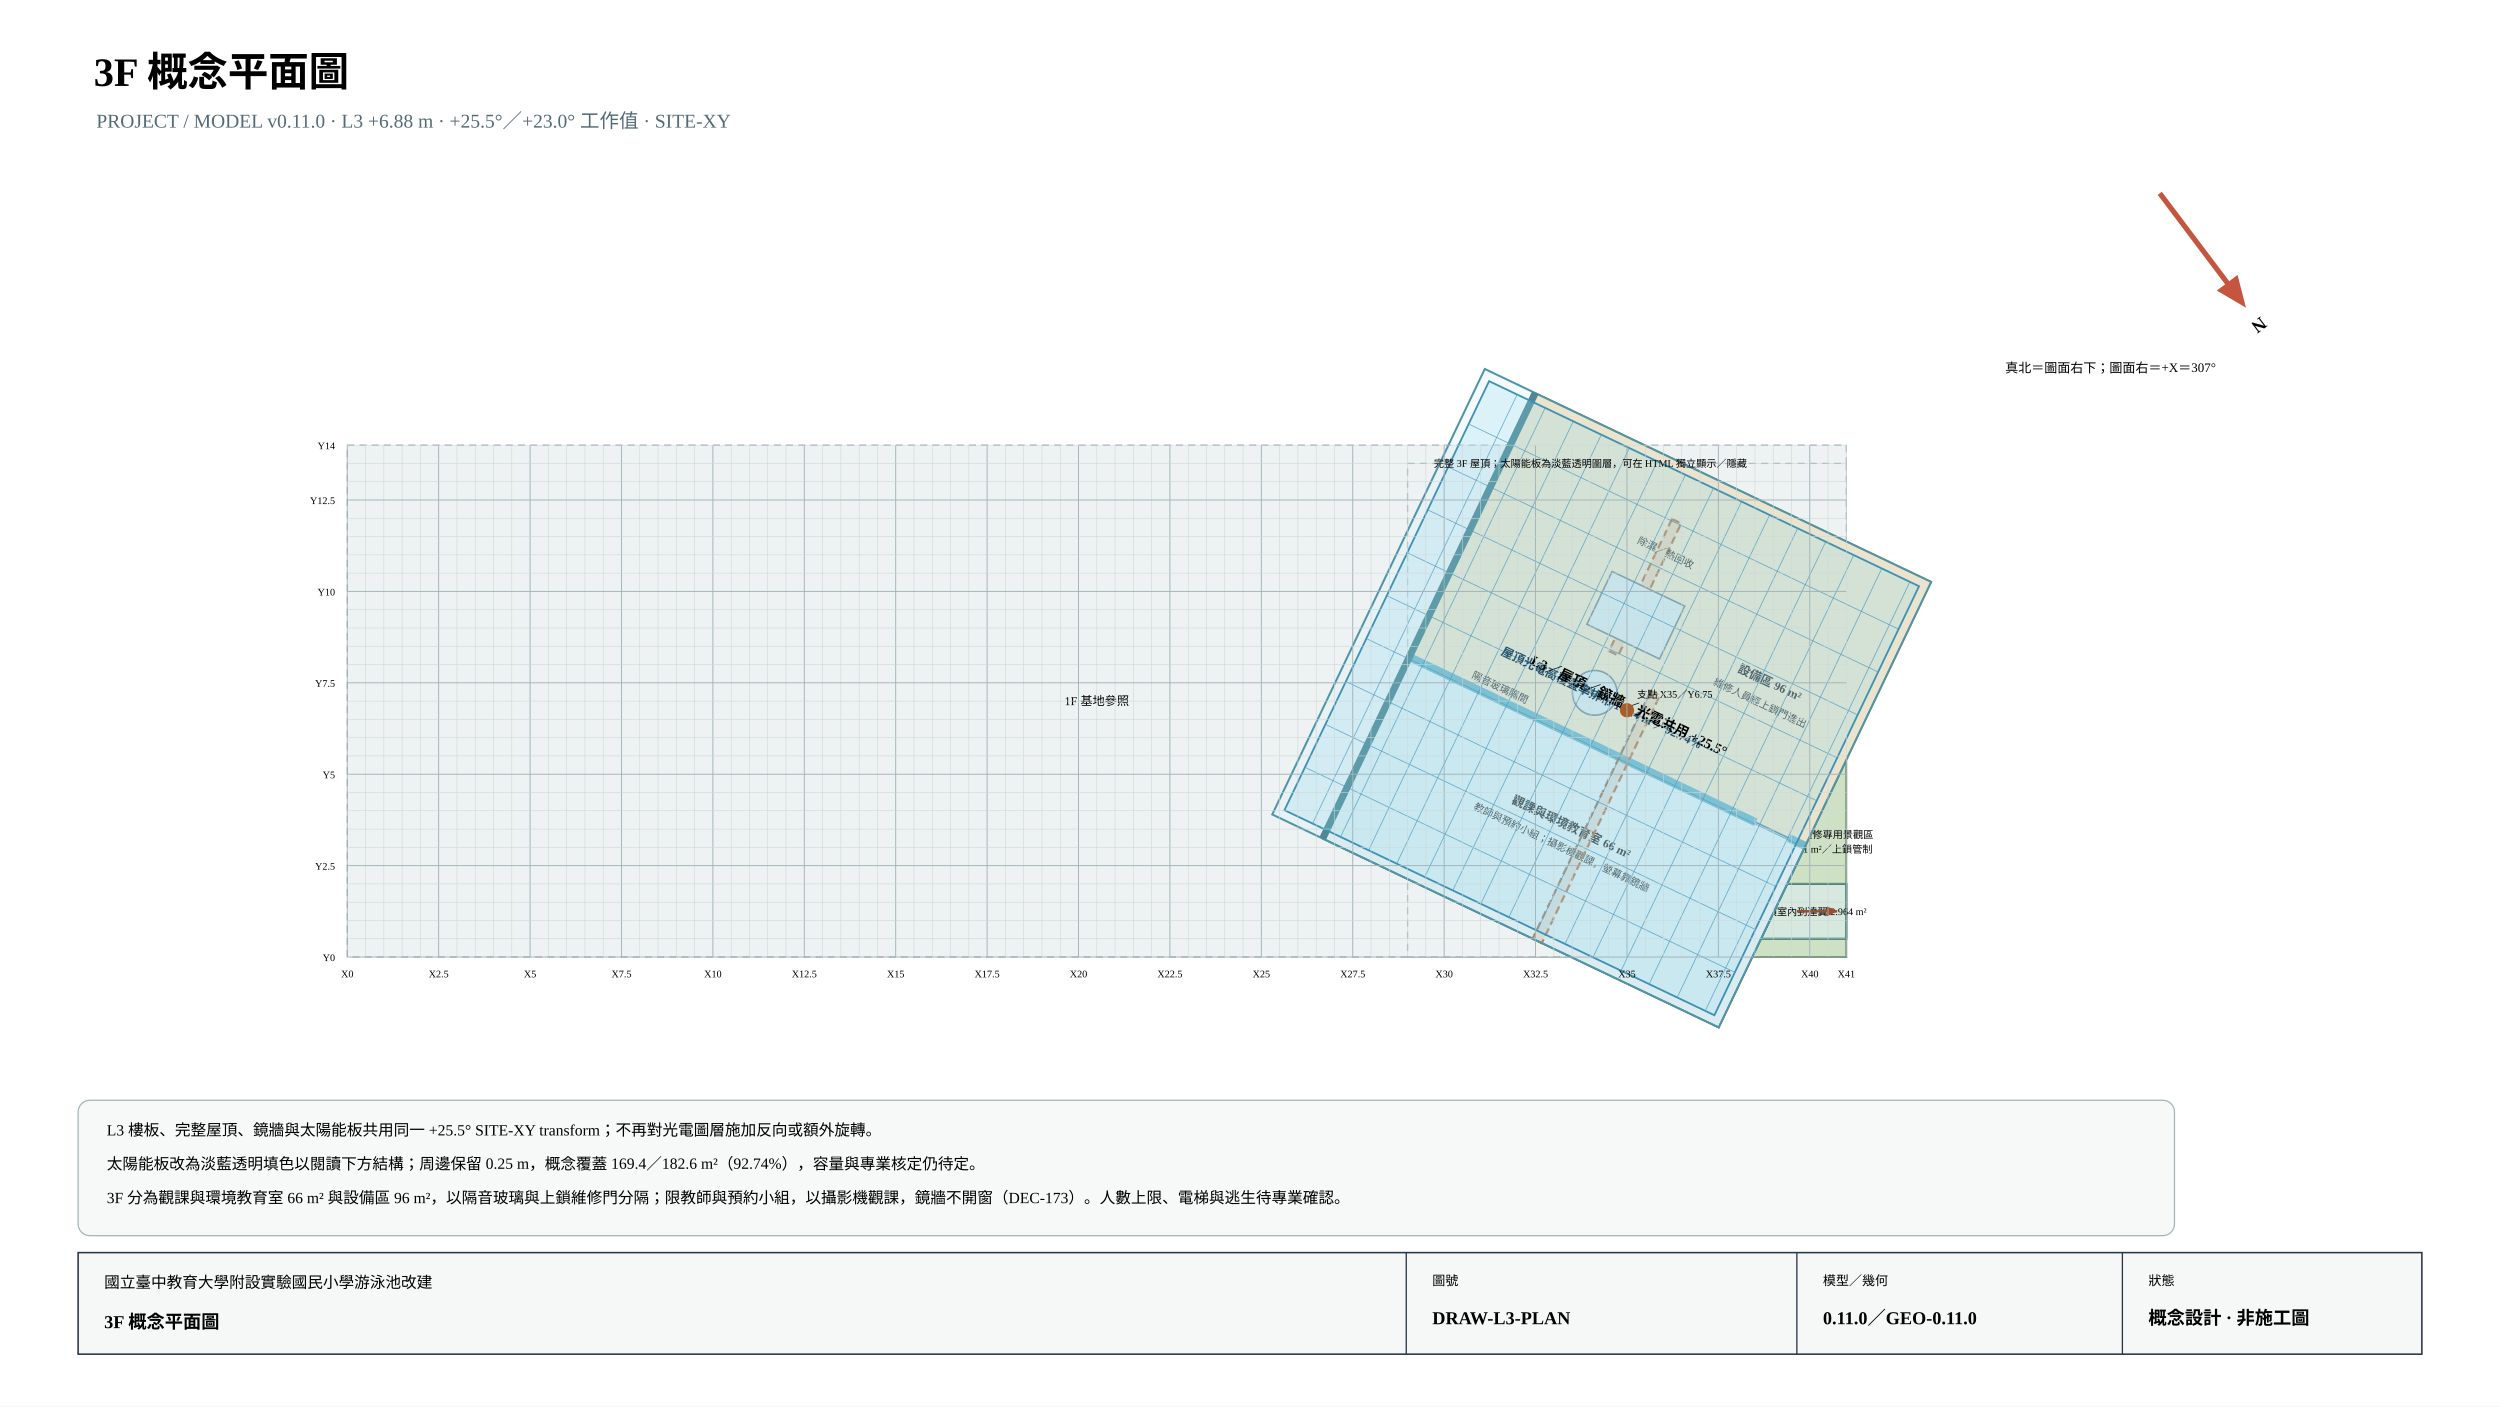
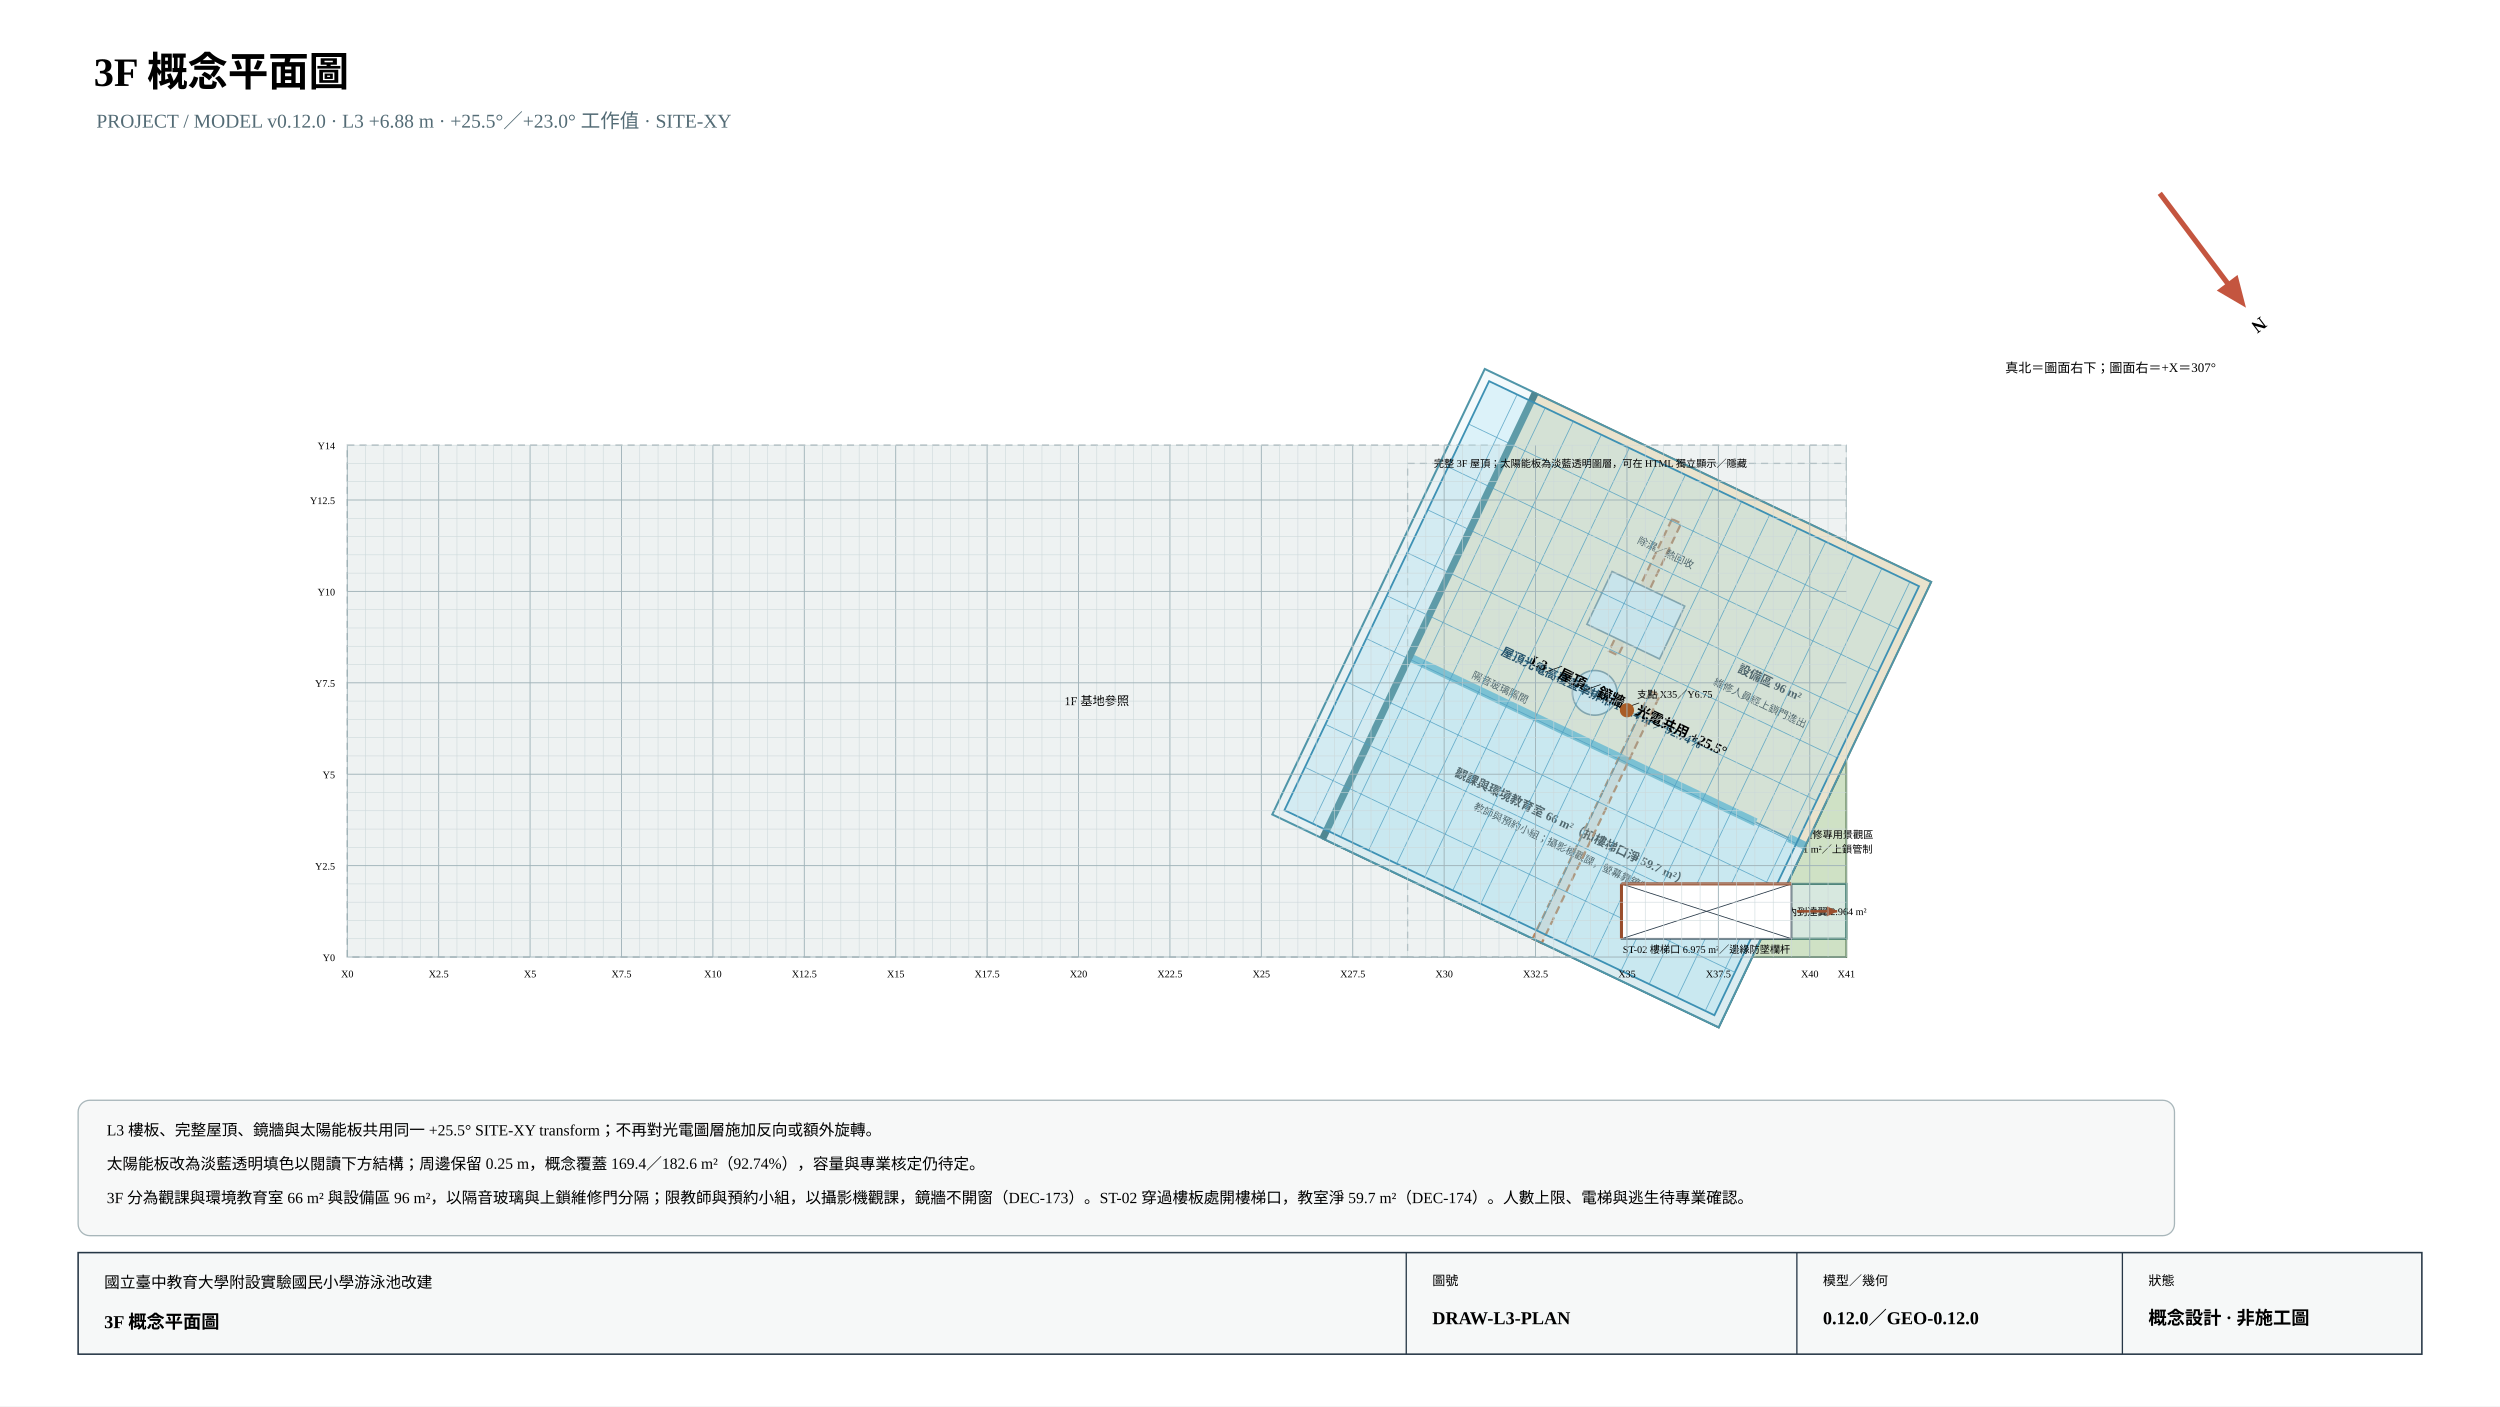
- <svg xmlns="http://www.w3.org/2000/svg" width="1920" height="1080" viewBox="0 0 1920 1080" role="img" aria-labelledby="title desc" data-model-version="0.11.0" data-active-geometry="GEO-0.11.0" data-coordinate-system="SITE-XY">
+ <svg xmlns="http://www.w3.org/2000/svg" width="1920" height="1080" viewBox="0 0 1920 1080" role="img" aria-labelledby="title desc" data-model-version="0.12.0" data-active-geometry="GEO-0.12.0" data-coordinate-system="SITE-XY">
  <style>
  :where(.dw-sheet) text{font-family:"Noto Sans TC","Microsoft JhengHei",sans-serif;fill:#263746}.dw-title{font-size:31px;font-weight:800}.dw-subtitle{font-size:15px;fill:#536b75}.dw-label{font-size:14px;font-weight:700}.dw-small{font-size:12px}.dw-tiny{font-size:10px}.dw-grid{stroke:#cbd7da;stroke-width:.55}.dw-grid-major{stroke:#9fb2b8;stroke-width:.9}.dw-outline{fill:none;stroke:#263746;stroke-width:2}.dw-reference{fill:#eef2f2;stroke:#97a8ad;stroke-width:1.2;stroke-dasharray:7 5}.dw-pool{fill:#bfe4ef;stroke:#227698;stroke-width:2}.dw-lane{stroke:#f8fbfc;stroke-width:2;stroke-dasharray:8 5}.dw-working{fill:#f1dfbe;stroke:#a96f28;stroke-width:1.6}.dw-confirmed{fill:#d8ece4;stroke:#237c64;stroke-width:1.6}.dw-service{fill:#dbe5e6;stroke:#5b7278;stroke-width:1.6}.dw-chemical{fill:#ead9e8;stroke:#8e5a88;stroke-width:1.6}.dw-deferred{fill:#e4dbed;stroke:#7c5c98;stroke-width:1.5;stroke-dasharray:6 4}.dw-stair{fill:#d7dde0;stroke:#263746;stroke-width:1.6}.dw-structure{fill:#c3793c;fill-opacity:.18;stroke:#a95c25;stroke-width:2.2;stroke-dasharray:8 4}.dw-dim{stroke:#536b75;stroke-width:1;fill:none}.dw-title-box{fill:#f6f8f8;stroke:#263746;stroke-width:1.2}.dw-note{fill:#f7f8f8;stroke:#a8b6ba;stroke-width:1}.dw-mirror{stroke:#4f8792;stroke-width:7}.dw-roof{fill:#d8eef2;fill-opacity:.28;stroke:#4f95a8;stroke-width:2}.dw-level{stroke:#8b9ba0;stroke-width:1;stroke-dasharray:7 5}.dw-water{fill:#8fd2e6;fill-opacity:.75;stroke:#227698;stroke-width:2}.dw-wall{fill:#c9d3d4;stroke:#536b75;stroke-width:1.5}.dw-terrace{fill:#cfe1c5;stroke:#52774b;stroke-width:1.7}.dw-arrival{fill:#d7e8df;stroke:#286b5c;stroke-width:2}.dw-corridor{fill:#dcecef;stroke:#357487;stroke-width:1.6}.dw-female{fill:#e5e0ee;stroke:#76598d;stroke-width:1.6}.dw-glass-line{stroke:#3d9bb3;stroke-width:7}.dw-wall-line{stroke:#65757b;stroke-width:6}.dw-window-line{stroke:#4fa5bb;stroke-width:8}.dw-locker{fill:#cfd8d8;stroke:#64787a;stroke-width:1}.dw-counter{fill:#d7c5ab;stroke:#8a6234;stroke-width:1.5}.dw-plant{fill:#bed6b2;stroke:#52774b;stroke-width:1.3}.dw-pv{fill:#8fd9ee;fill-opacity:.24;stroke:#3d91b4;stroke-width:1.8}.dw-pv-grid{stroke:#4f9fc1;stroke-width:.8;stroke-opacity:.82}.dw-projected{fill:none;stroke:#9b6a43;stroke-width:1.5;stroke-dasharray:6 4}.dw-rain{fill:#d9e5ef;fill-opacity:.55;stroke:#6f6a96;stroke-width:1.5;stroke-dasharray:5 3}
</style>
  <g class="dw-sheet">
    <rect width="1920" height="1080" fill="#fff" />
    <text x="72" y="66" class="dw-title">3F 概念平面圖</text>
-     <text x="74" y="98" class="dw-subtitle">PROJECT / MODEL v0.11.0 · L3 +6.88 m · +25.5°／+23.0° 工作值 · SITE-XY</text>
+     <text x="74" y="98" class="dw-subtitle">PROJECT / MODEL v0.12.0 · L3 +6.88 m · +25.5°／+23.0° 工作值 · SITE-XY</text>
    <g data-north-plan-direction="lower-right" data-north-rotation="143" transform="translate(1690 190) rotate(143)">
      <line x1="0" y1="52" x2="0" y2="-38" stroke="#c4553f" stroke-width="4" />
      <path d="M0 -58L-10 -34H10Z" fill="#c4553f" />
      <text x="0" y="-70" text-anchor="middle" class="dw-label">N</text>
    </g>
    <text x="1540" y="286" class="dw-tiny">真北＝圖面右下；圖面右＝+X＝307°</text>
    <g transform="translate(184.8 118.8) scale(0.78)" data-drawing-scale="fit-complete-rotated-roof">
      <g data-entity="SITE-01" data-coordinate-system="SITE-XY" data-bounds="0,41,0,14">
        <rect x="105" y="286" width="1476" height="504" class="dw-reference" />
        <text x="843" y="542" text-anchor="middle" class="dw-small">1F 基地參照</text>
      </g>
      <g data-entity="L2-PLATE-01" data-coordinate-system="SITE-XY" data-bounds="29,41,0,13.5">
        <rect x="1149" y="304" width="432" height="486" class="dw-reference" />
        <text x="1365" y="551" text-anchor="middle" class="dw-small">固定 L2 投影</text>
      </g>
      <polygon points="1488.408,790 1581,790 1581,595.888" class="dw-terrace" data-entity="L3-EXT-01" data-gross-area="6.935" />
      <text x="1557.6" y="673" text-anchor="middle" class="dw-tiny">教師／維修專用景觀區</text>
      <text x="1557.6" y="687.4" text-anchor="middle" class="dw-tiny">淨 3.971 m²／上鎖管制</text>
      <polygon points="1496.976,772 1581,772 1581,718 1522.752,718" class="dw-arrival" data-entity="Z-L3-ARRIVAL-01" data-covered="true" />
      <text x="1546.8" y="749" text-anchor="middle" class="dw-tiny">有頂室內到達翼 2.964 m²</text>
      <line x1="1532.4" y1="745" x2="1572" y2="745" stroke="#9a4e2d" stroke-width="2.5" />
      <path d="M1572 745l-10 -5v10z" fill="#9a4e2d" />
      <g data-entity="L3-ROTATED-ASSEMBLY" data-shared-plan-rotation="25.5" transform="rotate(25.5 1365 547)">
        <g data-entity="L3-PLATE-01" data-coordinate-system="SITE-XY" data-bounds="29,41,0,13.5">
          <rect x="1149" y="304" width="432" height="486" class="dw-working" />
        </g>
-         <g data-entity="Z-L3-LEARN-01" data-area="66" data-bounds="29,41,0,5.5">
+         <g data-entity="Z-L3-LEARN-01" data-area="66" data-net-area="59.739" data-bounds="29,41,0,5.5">
          <rect x="1149" y="592" width="432" height="198" class="dw-corridor" />
-           <text x="1365" y="678.4" text-anchor="middle" class="dw-small" style="font-weight:700">觀課與環境教育室 66 m²</text>
+           <text x="1365" y="678.4" text-anchor="middle" class="dw-small" style="font-weight:700">觀課與環境教育室 66 m²（扣樓梯口淨 59.7 m²）</text>
          <text x="1365" y="700" text-anchor="middle" class="dw-tiny">教師與預約小組；攝影機觀課，螢幕靠鏡牆</text>
        </g>
        <g data-entity="Z-L3-MEP-01" data-area="96" data-bounds="29,41,5.5,13.5">
          <text x="1480.2" y="466" text-anchor="middle" class="dw-small" style="font-weight:700">設備區 96 m²</text>
          <text x="1480.2" y="487.6" text-anchor="middle" class="dw-tiny">維修人員經上鎖門進出</text>
        </g>
        <g data-entity="W-L3-GLASS-01" data-maintenance-door="locked">
          <line x1="1149" y1="592" x2="1527" y2="592" class="dw-window-line" />
          <line x1="1563" y1="592" x2="1581" y2="592" class="dw-window-line" />
          <text x="1242.6" y="584" text-anchor="middle" class="dw-tiny">隔音玻璃隔間</text>
        </g>
        <g class="dw-structure">
          <rect x="1324" y="358" width="10" height="144" />
          <rect x="1378" y="520" width="10" height="270" />
        </g>
        <g>
          <rect x="1293" y="430" width="79.2" height="57.6" class="dw-service" />
          <circle cx="1329" cy="545.2" r="22" class="dw-service" />
          <text x="1332.6" y="394" text-anchor="middle" class="dw-tiny">除濕／熱回收</text>
          <text x="1329" y="549.2" text-anchor="middle" class="dw-tiny">水塔</text>
        </g>
        <g data-entity="RF-L3-01" data-area="182.628" data-complete-roof="true">
          <rect x="1093.992" y="304" width="487.008" height="486" class="dw-roof" />
        </g>
        <line x1="1149" y1="790" x2="1149" y2="304" class="dw-mirror" data-entity="F-MIR-01" />
        <g data-entity="RF-PV-RES-01" data-area="169.364" data-roof-area="182.628" data-coverage-percent="92.74" data-perimeter-setback="0.25" data-capacity-status="deferred" data-shared-plan-rotation="25.5">
          <rect x="1102.992" y="313" width="469.008" height="468" class="dw-pv" />
          <line x1="1133.592" y1="781" x2="1133.592" y2="313" class="dw-pv-grid" />
          <line x1="1164.192" y1="781" x2="1164.192" y2="313" class="dw-pv-grid" />
          <line x1="1194.792" y1="781" x2="1194.792" y2="313" class="dw-pv-grid" />
          <line x1="1225.392" y1="781" x2="1225.392" y2="313" class="dw-pv-grid" />
          <line x1="1255.992" y1="781" x2="1255.992" y2="313" class="dw-pv-grid" />
          <line x1="1286.592" y1="781" x2="1286.592" y2="313" class="dw-pv-grid" />
          <line x1="1317.192" y1="781" x2="1317.192" y2="313" class="dw-pv-grid" />
          <line x1="1347.792" y1="781" x2="1347.792" y2="313" class="dw-pv-grid" />
          <line x1="1378.392" y1="781" x2="1378.392" y2="313" class="dw-pv-grid" />
          <line x1="1408.992" y1="781" x2="1408.992" y2="313" class="dw-pv-grid" />
          <line x1="1439.592" y1="781" x2="1439.592" y2="313" class="dw-pv-grid" />
          <line x1="1470.192" y1="781" x2="1470.192" y2="313" class="dw-pv-grid" />
          <line x1="1500.792" y1="781" x2="1500.792" y2="313" class="dw-pv-grid" />
          <line x1="1531.392" y1="781" x2="1531.392" y2="313" class="dw-pv-grid" />
          <line x1="1561.992" y1="781" x2="1561.992" y2="313" class="dw-pv-grid" />
          <line x1="1102.992" y1="734.2" x2="1572" y2="734.2" class="dw-pv-grid" />
          <line x1="1102.992" y1="687.4" x2="1572" y2="687.4" class="dw-pv-grid" />
          <line x1="1102.992" y1="640.6" x2="1572" y2="640.6" class="dw-pv-grid" />
          <line x1="1102.992" y1="593.8" x2="1572" y2="593.8" class="dw-pv-grid" />
          <line x1="1102.992" y1="547" x2="1572" y2="547" class="dw-pv-grid" />
          <line x1="1102.992" y1="500.2" x2="1572" y2="500.2" class="dw-pv-grid" />
          <line x1="1102.992" y1="453.4" x2="1572" y2="453.4" class="dw-pv-grid" />
          <line x1="1102.992" y1="406.6" x2="1572" y2="406.6" class="dw-pv-grid" />
          <line x1="1102.992" y1="359.8" x2="1572" y2="359.8" class="dw-pv-grid" />
          <text x="1337.496" y="551" text-anchor="middle" class="dw-small" style="fill:#24536b;font-weight:700">屋頂光電高覆蓋率排布 169.4 m²／92.74%</text>
        </g>
        <text x="1365" y="547" text-anchor="middle" class="dw-label">L3／屋頂／鏡牆／光電共用 +25.5°</text>
+       </g>
+       <g data-entity="OP-L3-ST-02-01" data-area="6.975" data-required-headroom="1.9" data-bounds="34.85,39.5,0.5,2">
+         <rect x="1359.6" y="718" width="167.4" height="54" fill="#ffffff" stroke="#263746" stroke-width="1.6" />
+         <line x1="1359.6" y1="718" x2="1527" y2="772" stroke="#263746" stroke-width=".8" />
+         <line x1="1359.6" y1="772" x2="1527" y2="718" stroke="#263746" stroke-width=".8" />
+         <line x1="1359.6" y1="718" x2="1527" y2="718" stroke="#9a4e2d" stroke-width="3" data-guardrail="learning-room-edge" />
+         <line x1="1359.6" y1="772" x2="1359.6" y2="718" stroke="#9a4e2d" stroke-width="3" data-guardrail="learning-room-edge" />
+         <text x="1443.3" y="786" text-anchor="middle" class="dw-tiny">ST-02 樓梯口 6.975 m²／邊緣防墜欄杆</text>
      </g>
      <circle cx="1365" cy="547" r="7" fill="#a95c25" />
      <text x="1375" y="535" class="dw-tiny">支點 X35／Y6.75</text>
      <g aria-label="SITE-XY 0.5 m grid" data-grid-visible="true" data-minor-spacing="0.5" data-major-spacing="2.5">
        <line x1="105" y1="286" x2="105" y2="790" class="dw-grid-major" />
        <text x="105" y="810" text-anchor="middle" class="dw-tiny">X0</text>
        <line x1="123" y1="286" x2="123" y2="790" class="dw-grid" />
        <line x1="141" y1="286" x2="141" y2="790" class="dw-grid" />
        <line x1="159" y1="286" x2="159" y2="790" class="dw-grid" />
        <line x1="177" y1="286" x2="177" y2="790" class="dw-grid" />
        <line x1="195" y1="286" x2="195" y2="790" class="dw-grid-major" />
        <text x="195" y="810" text-anchor="middle" class="dw-tiny">X2.5</text>
        <line x1="213" y1="286" x2="213" y2="790" class="dw-grid" />
        <line x1="231" y1="286" x2="231" y2="790" class="dw-grid" />
        <line x1="249" y1="286" x2="249" y2="790" class="dw-grid" />
        <line x1="267" y1="286" x2="267" y2="790" class="dw-grid" />
        <line x1="285" y1="286" x2="285" y2="790" class="dw-grid-major" />
        <text x="285" y="810" text-anchor="middle" class="dw-tiny">X5</text>
        <line x1="303" y1="286" x2="303" y2="790" class="dw-grid" />
        <line x1="321" y1="286" x2="321" y2="790" class="dw-grid" />
        <line x1="339" y1="286" x2="339" y2="790" class="dw-grid" />
        <line x1="357" y1="286" x2="357" y2="790" class="dw-grid" />
        <line x1="375" y1="286" x2="375" y2="790" class="dw-grid-major" />
        <text x="375" y="810" text-anchor="middle" class="dw-tiny">X7.5</text>
        <line x1="393" y1="286" x2="393" y2="790" class="dw-grid" />
        <line x1="411" y1="286" x2="411" y2="790" class="dw-grid" />
        <line x1="429" y1="286" x2="429" y2="790" class="dw-grid" />
        <line x1="447" y1="286" x2="447" y2="790" class="dw-grid" />
        <line x1="465" y1="286" x2="465" y2="790" class="dw-grid-major" />
        <text x="465" y="810" text-anchor="middle" class="dw-tiny">X10</text>
        <line x1="483" y1="286" x2="483" y2="790" class="dw-grid" />
        <line x1="501" y1="286" x2="501" y2="790" class="dw-grid" />
        <line x1="519" y1="286" x2="519" y2="790" class="dw-grid" />
        <line x1="537" y1="286" x2="537" y2="790" class="dw-grid" />
        <line x1="555" y1="286" x2="555" y2="790" class="dw-grid-major" />
        <text x="555" y="810" text-anchor="middle" class="dw-tiny">X12.5</text>
        <line x1="573" y1="286" x2="573" y2="790" class="dw-grid" />
        <line x1="591" y1="286" x2="591" y2="790" class="dw-grid" />
        <line x1="609" y1="286" x2="609" y2="790" class="dw-grid" />
        <line x1="627" y1="286" x2="627" y2="790" class="dw-grid" />
        <line x1="645" y1="286" x2="645" y2="790" class="dw-grid-major" />
        <text x="645" y="810" text-anchor="middle" class="dw-tiny">X15</text>
        <line x1="663" y1="286" x2="663" y2="790" class="dw-grid" />
        <line x1="681" y1="286" x2="681" y2="790" class="dw-grid" />
        <line x1="699" y1="286" x2="699" y2="790" class="dw-grid" />
        <line x1="717" y1="286" x2="717" y2="790" class="dw-grid" />
        <line x1="735" y1="286" x2="735" y2="790" class="dw-grid-major" />
        <text x="735" y="810" text-anchor="middle" class="dw-tiny">X17.5</text>
        <line x1="753" y1="286" x2="753" y2="790" class="dw-grid" />
        <line x1="771" y1="286" x2="771" y2="790" class="dw-grid" />
        <line x1="789" y1="286" x2="789" y2="790" class="dw-grid" />
        <line x1="807" y1="286" x2="807" y2="790" class="dw-grid" />
        <line x1="825" y1="286" x2="825" y2="790" class="dw-grid-major" />
        <text x="825" y="810" text-anchor="middle" class="dw-tiny">X20</text>
        <line x1="843" y1="286" x2="843" y2="790" class="dw-grid" />
        <line x1="861" y1="286" x2="861" y2="790" class="dw-grid" />
        <line x1="879" y1="286" x2="879" y2="790" class="dw-grid" />
        <line x1="897" y1="286" x2="897" y2="790" class="dw-grid" />
        <line x1="915" y1="286" x2="915" y2="790" class="dw-grid-major" />
        <text x="915" y="810" text-anchor="middle" class="dw-tiny">X22.5</text>
        <line x1="933" y1="286" x2="933" y2="790" class="dw-grid" />
        <line x1="951" y1="286" x2="951" y2="790" class="dw-grid" />
        <line x1="969" y1="286" x2="969" y2="790" class="dw-grid" />
        <line x1="987" y1="286" x2="987" y2="790" class="dw-grid" />
        <line x1="1005" y1="286" x2="1005" y2="790" class="dw-grid-major" />
        <text x="1005" y="810" text-anchor="middle" class="dw-tiny">X25</text>
        <line x1="1023" y1="286" x2="1023" y2="790" class="dw-grid" />
        <line x1="1041" y1="286" x2="1041" y2="790" class="dw-grid" />
        <line x1="1059" y1="286" x2="1059" y2="790" class="dw-grid" />
        <line x1="1077" y1="286" x2="1077" y2="790" class="dw-grid" />
        <line x1="1095" y1="286" x2="1095" y2="790" class="dw-grid-major" />
        <text x="1095" y="810" text-anchor="middle" class="dw-tiny">X27.5</text>
        <line x1="1113" y1="286" x2="1113" y2="790" class="dw-grid" />
        <line x1="1131" y1="286" x2="1131" y2="790" class="dw-grid" />
        <line x1="1149" y1="286" x2="1149" y2="790" class="dw-grid" />
        <line x1="1167" y1="286" x2="1167" y2="790" class="dw-grid" />
        <line x1="1185" y1="286" x2="1185" y2="790" class="dw-grid-major" />
        <text x="1185" y="810" text-anchor="middle" class="dw-tiny">X30</text>
        <line x1="1203" y1="286" x2="1203" y2="790" class="dw-grid" />
        <line x1="1221" y1="286" x2="1221" y2="790" class="dw-grid" />
        <line x1="1239" y1="286" x2="1239" y2="790" class="dw-grid" />
        <line x1="1257" y1="286" x2="1257" y2="790" class="dw-grid" />
        <line x1="1275" y1="286" x2="1275" y2="790" class="dw-grid-major" />
        <text x="1275" y="810" text-anchor="middle" class="dw-tiny">X32.5</text>
        <line x1="1293" y1="286" x2="1293" y2="790" class="dw-grid" />
        <line x1="1311" y1="286" x2="1311" y2="790" class="dw-grid" />
        <line x1="1329" y1="286" x2="1329" y2="790" class="dw-grid" />
        <line x1="1347" y1="286" x2="1347" y2="790" class="dw-grid" />
        <line x1="1365" y1="286" x2="1365" y2="790" class="dw-grid-major" />
        <text x="1365" y="810" text-anchor="middle" class="dw-tiny">X35</text>
        <line x1="1383" y1="286" x2="1383" y2="790" class="dw-grid" />
        <line x1="1401" y1="286" x2="1401" y2="790" class="dw-grid" />
        <line x1="1419" y1="286" x2="1419" y2="790" class="dw-grid" />
        <line x1="1437" y1="286" x2="1437" y2="790" class="dw-grid" />
        <line x1="1455" y1="286" x2="1455" y2="790" class="dw-grid-major" />
        <text x="1455" y="810" text-anchor="middle" class="dw-tiny">X37.5</text>
        <line x1="1473" y1="286" x2="1473" y2="790" class="dw-grid" />
        <line x1="1491" y1="286" x2="1491" y2="790" class="dw-grid" />
        <line x1="1509" y1="286" x2="1509" y2="790" class="dw-grid" />
        <line x1="1527" y1="286" x2="1527" y2="790" class="dw-grid" />
        <line x1="1545" y1="286" x2="1545" y2="790" class="dw-grid-major" />
        <text x="1545" y="810" text-anchor="middle" class="dw-tiny">X40</text>
        <line x1="1563" y1="286" x2="1563" y2="790" class="dw-grid" />
        <line x1="1581" y1="286" x2="1581" y2="790" class="dw-grid" />
        <text x="1581" y="810" text-anchor="middle" class="dw-tiny">X41</text>
        <line x1="105" y1="790" x2="1581" y2="790" class="dw-grid-major" />
        <text x="93" y="794" text-anchor="end" class="dw-tiny">Y0</text>
        <line x1="105" y1="772" x2="1581" y2="772" class="dw-grid" />
        <line x1="105" y1="754" x2="1581" y2="754" class="dw-grid" />
        <line x1="105" y1="736" x2="1581" y2="736" class="dw-grid" />
        <line x1="105" y1="718" x2="1581" y2="718" class="dw-grid" />
        <line x1="105" y1="700" x2="1581" y2="700" class="dw-grid-major" />
        <text x="93" y="704" text-anchor="end" class="dw-tiny">Y2.5</text>
        <line x1="105" y1="682" x2="1581" y2="682" class="dw-grid" />
        <line x1="105" y1="664" x2="1581" y2="664" class="dw-grid" />
        <line x1="105" y1="646" x2="1581" y2="646" class="dw-grid" />
        <line x1="105" y1="628" x2="1581" y2="628" class="dw-grid" />
        <line x1="105" y1="610" x2="1581" y2="610" class="dw-grid-major" />
        <text x="93" y="614" text-anchor="end" class="dw-tiny">Y5</text>
        <line x1="105" y1="592" x2="1581" y2="592" class="dw-grid" />
        <line x1="105" y1="574" x2="1581" y2="574" class="dw-grid" />
        <line x1="105" y1="556" x2="1581" y2="556" class="dw-grid" />
        <line x1="105" y1="538" x2="1581" y2="538" class="dw-grid" />
        <line x1="105" y1="520" x2="1581" y2="520" class="dw-grid-major" />
        <text x="93" y="524" text-anchor="end" class="dw-tiny">Y7.5</text>
        <line x1="105" y1="502" x2="1581" y2="502" class="dw-grid" />
        <line x1="105" y1="484" x2="1581" y2="484" class="dw-grid" />
        <line x1="105" y1="466" x2="1581" y2="466" class="dw-grid" />
        <line x1="105" y1="448" x2="1581" y2="448" class="dw-grid" />
        <line x1="105" y1="430" x2="1581" y2="430" class="dw-grid-major" />
        <text x="93" y="434" text-anchor="end" class="dw-tiny">Y10</text>
        <line x1="105" y1="412" x2="1581" y2="412" class="dw-grid" />
        <line x1="105" y1="394" x2="1581" y2="394" class="dw-grid" />
        <line x1="105" y1="376" x2="1581" y2="376" class="dw-grid" />
        <line x1="105" y1="358" x2="1581" y2="358" class="dw-grid" />
        <line x1="105" y1="340" x2="1581" y2="340" class="dw-grid-major" />
        <text x="93" y="344" text-anchor="end" class="dw-tiny">Y12.5</text>
        <line x1="105" y1="322" x2="1581" y2="322" class="dw-grid" />
        <line x1="105" y1="304" x2="1581" y2="304" class="dw-grid" />
        <line x1="105" y1="286" x2="1581" y2="286" class="dw-grid" />
        <text x="93" y="290" text-anchor="end" class="dw-tiny">Y14</text>
      </g>
      <text x="1329" y="307.6" text-anchor="middle" class="dw-tiny">完整 3F 屋頂；太陽能板為淡藍透明圖層，可在 HTML 獨立顯示／隱藏</text>
    </g>
    <rect x="60" y="845" width="1610" height="104" rx="9" class="dw-note" />
    <text x="82" y="872" class="dw-small">L3 樓板、完整屋頂、鏡牆與太陽能板共用同一 +25.5° SITE-XY transform；不再對光電圖層施加反向或額外旋轉。</text>
-     <text x="82" y="924" class="dw-small">3F 分為觀課與環境教育室 66 m² 與設備區 96 m²，以隔音玻璃與上鎖維修門分隔；限教師與預約小組，以攝影機觀課，鏡牆不開窗（DEC-173）。人數上限、電梯與逃生待專業確認。</text>
+     <text x="82" y="924" class="dw-small">3F 分為觀課與環境教育室 66 m² 與設備區 96 m²，以隔音玻璃與上鎖維修門分隔；限教師與預約小組，以攝影機觀課，鏡牆不開窗（DEC-173）。ST-02 穿過樓板處開樓梯口，教室淨 59.7 m²（DEC-174）。人數上限、電梯與逃生待專業確認。</text>
    <text x="82" y="898" class="dw-small">太陽能板改為淡藍透明填色以閱讀下方結構；周邊保留 0.25 m，概念覆蓋 169.4／182.6 m²（92.74%），容量與專業核定仍待定。</text>
    <g transform="translate(60 962)">
      <rect width="1800" height="78" class="dw-title-box" />
      <line x1="1020" y1="0" x2="1020" y2="78" stroke="#263746" />
      <line x1="1320" y1="0" x2="1320" y2="78" stroke="#263746" />
      <line x1="1570" y1="0" x2="1570" y2="78" stroke="#263746" />
      <text x="20" y="27" class="dw-small">國立臺中教育大學附設實驗國民小學游泳池改建</text>
      <text x="20" y="58" class="dw-label">3F 概念平面圖</text>
      <text x="1040" y="25" class="dw-tiny">圖號</text>
      <text x="1040" y="55" class="dw-label">DRAW-L3-PLAN</text>
      <text x="1340" y="25" class="dw-tiny">模型／幾何</text>
-       <text x="1340" y="55" class="dw-label">0.11.0／GEO-0.11.0</text>
+       <text x="1340" y="55" class="dw-label">0.12.0／GEO-0.12.0</text>
      <text x="1590" y="25" class="dw-tiny">狀態</text>
      <text x="1590" y="55" class="dw-label">概念設計 · 非施工圖</text>
    </g>
  </g>
</svg>
